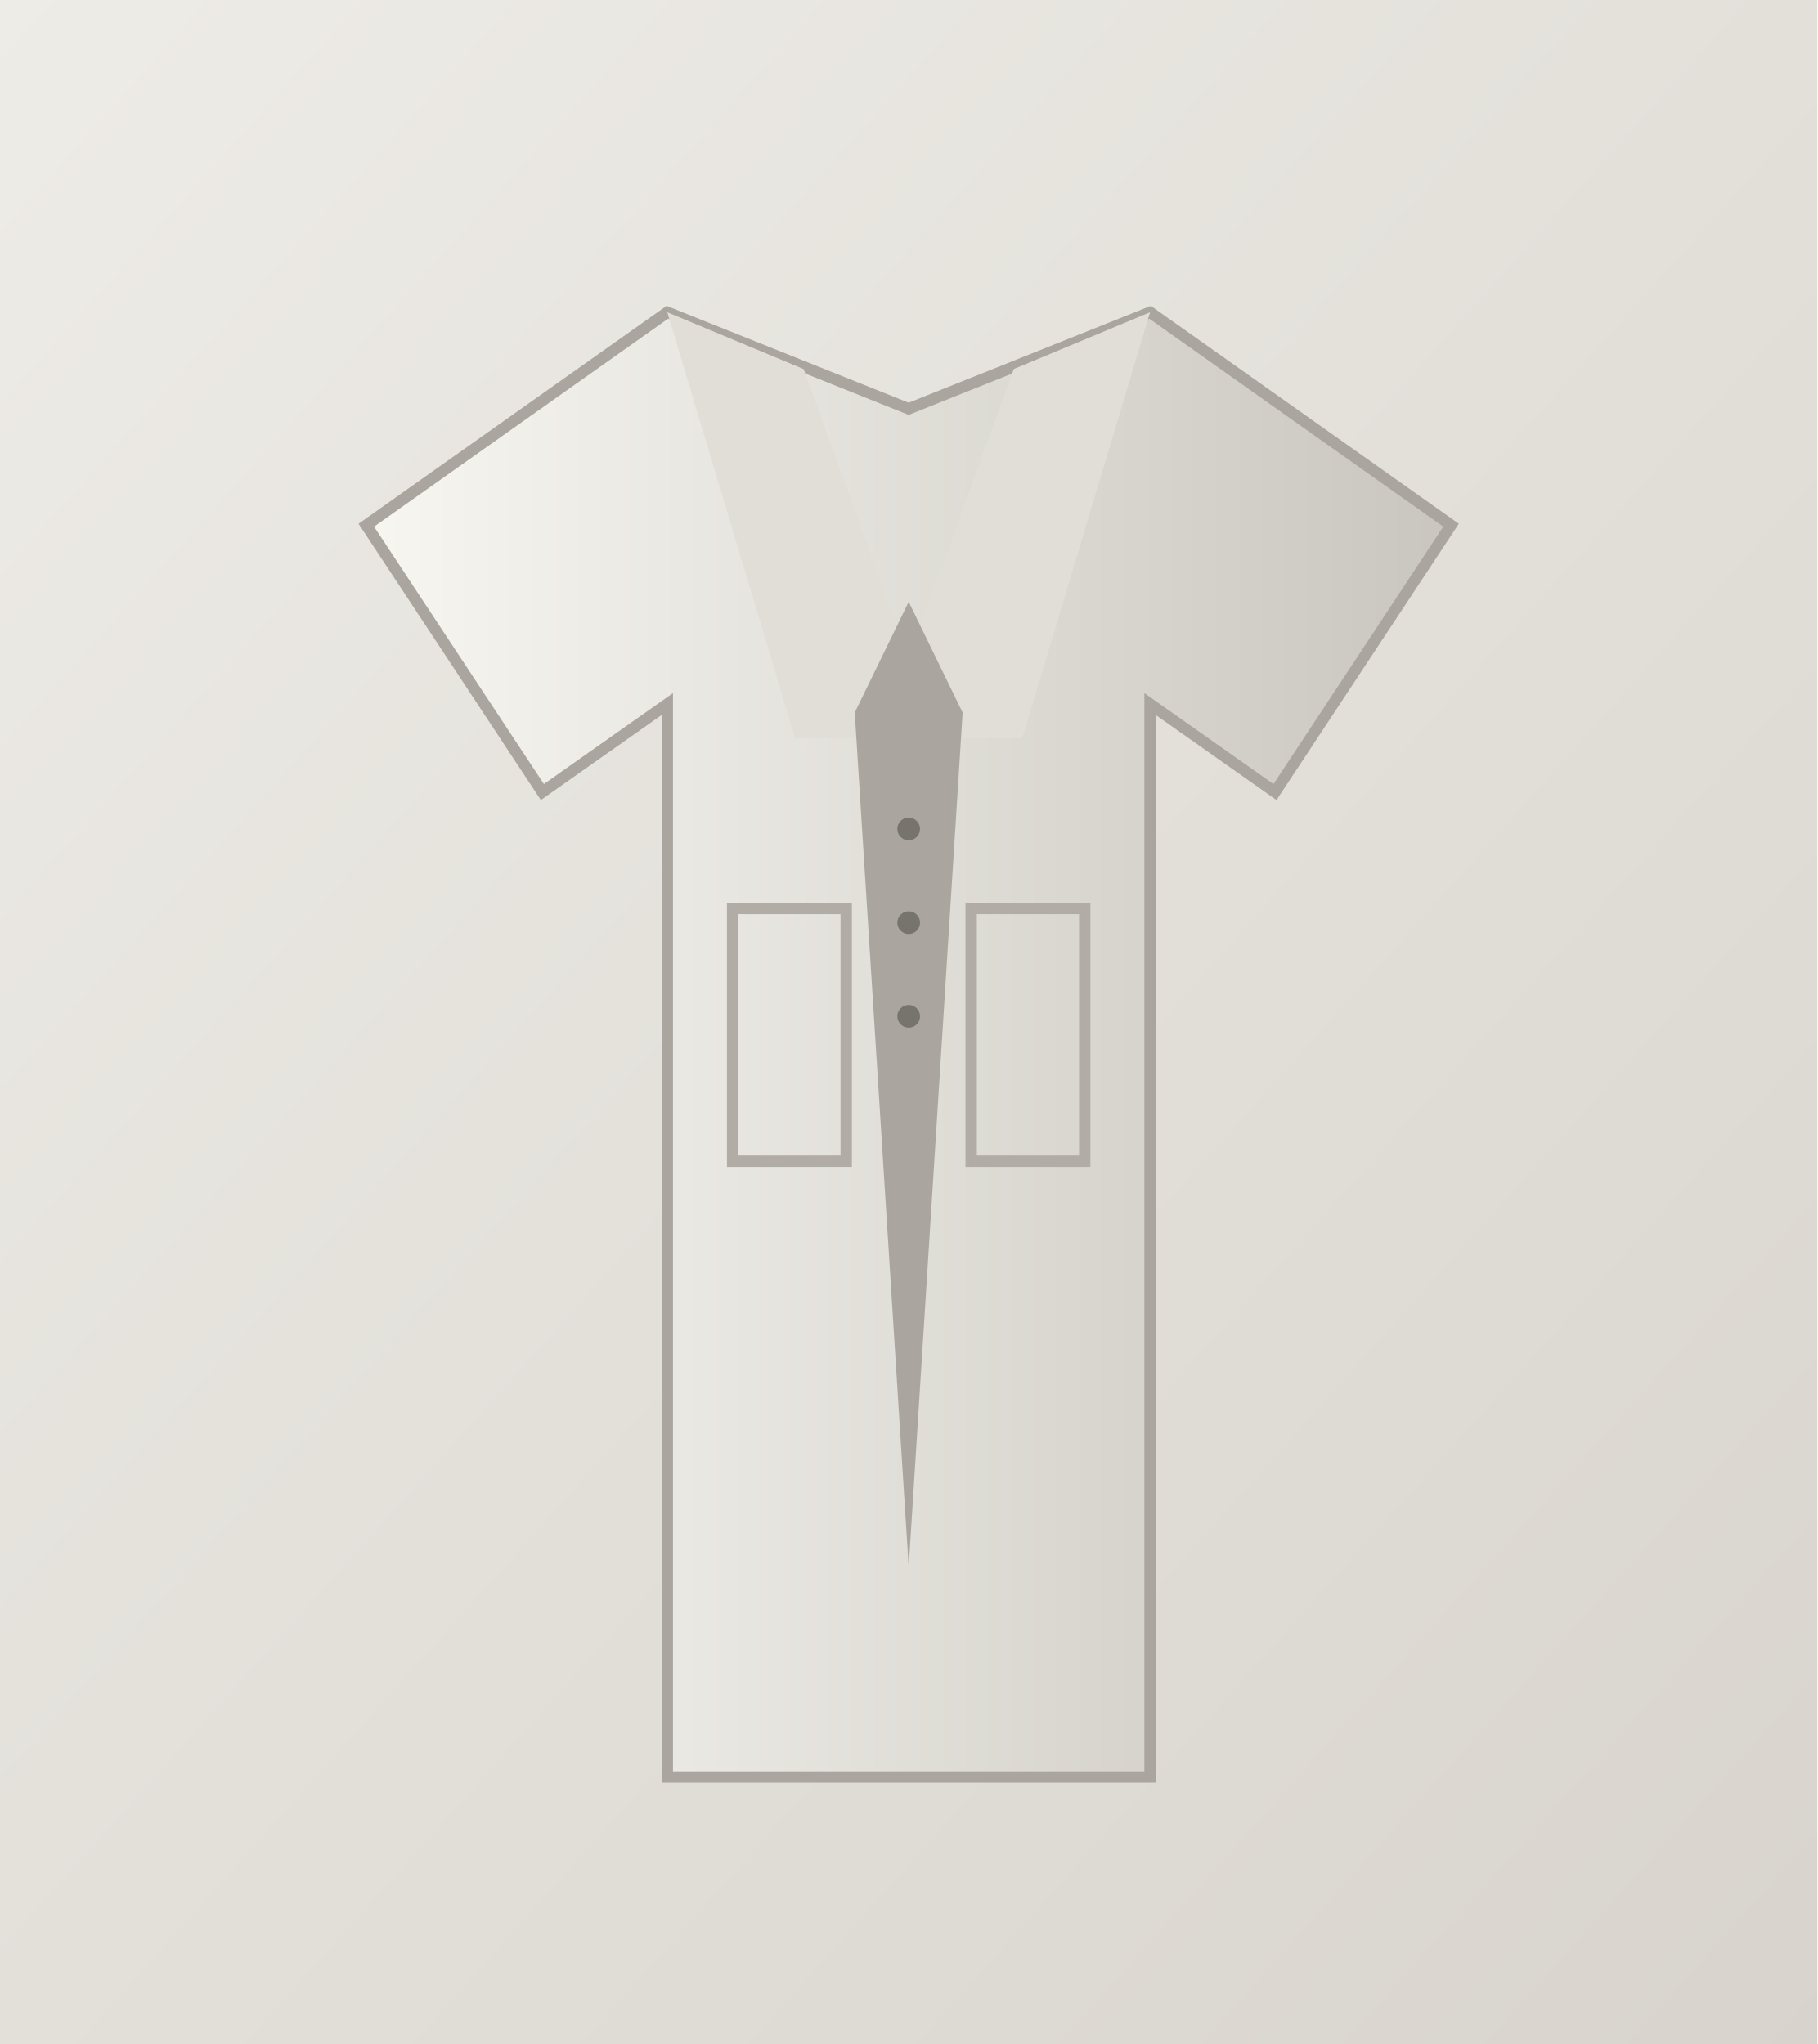
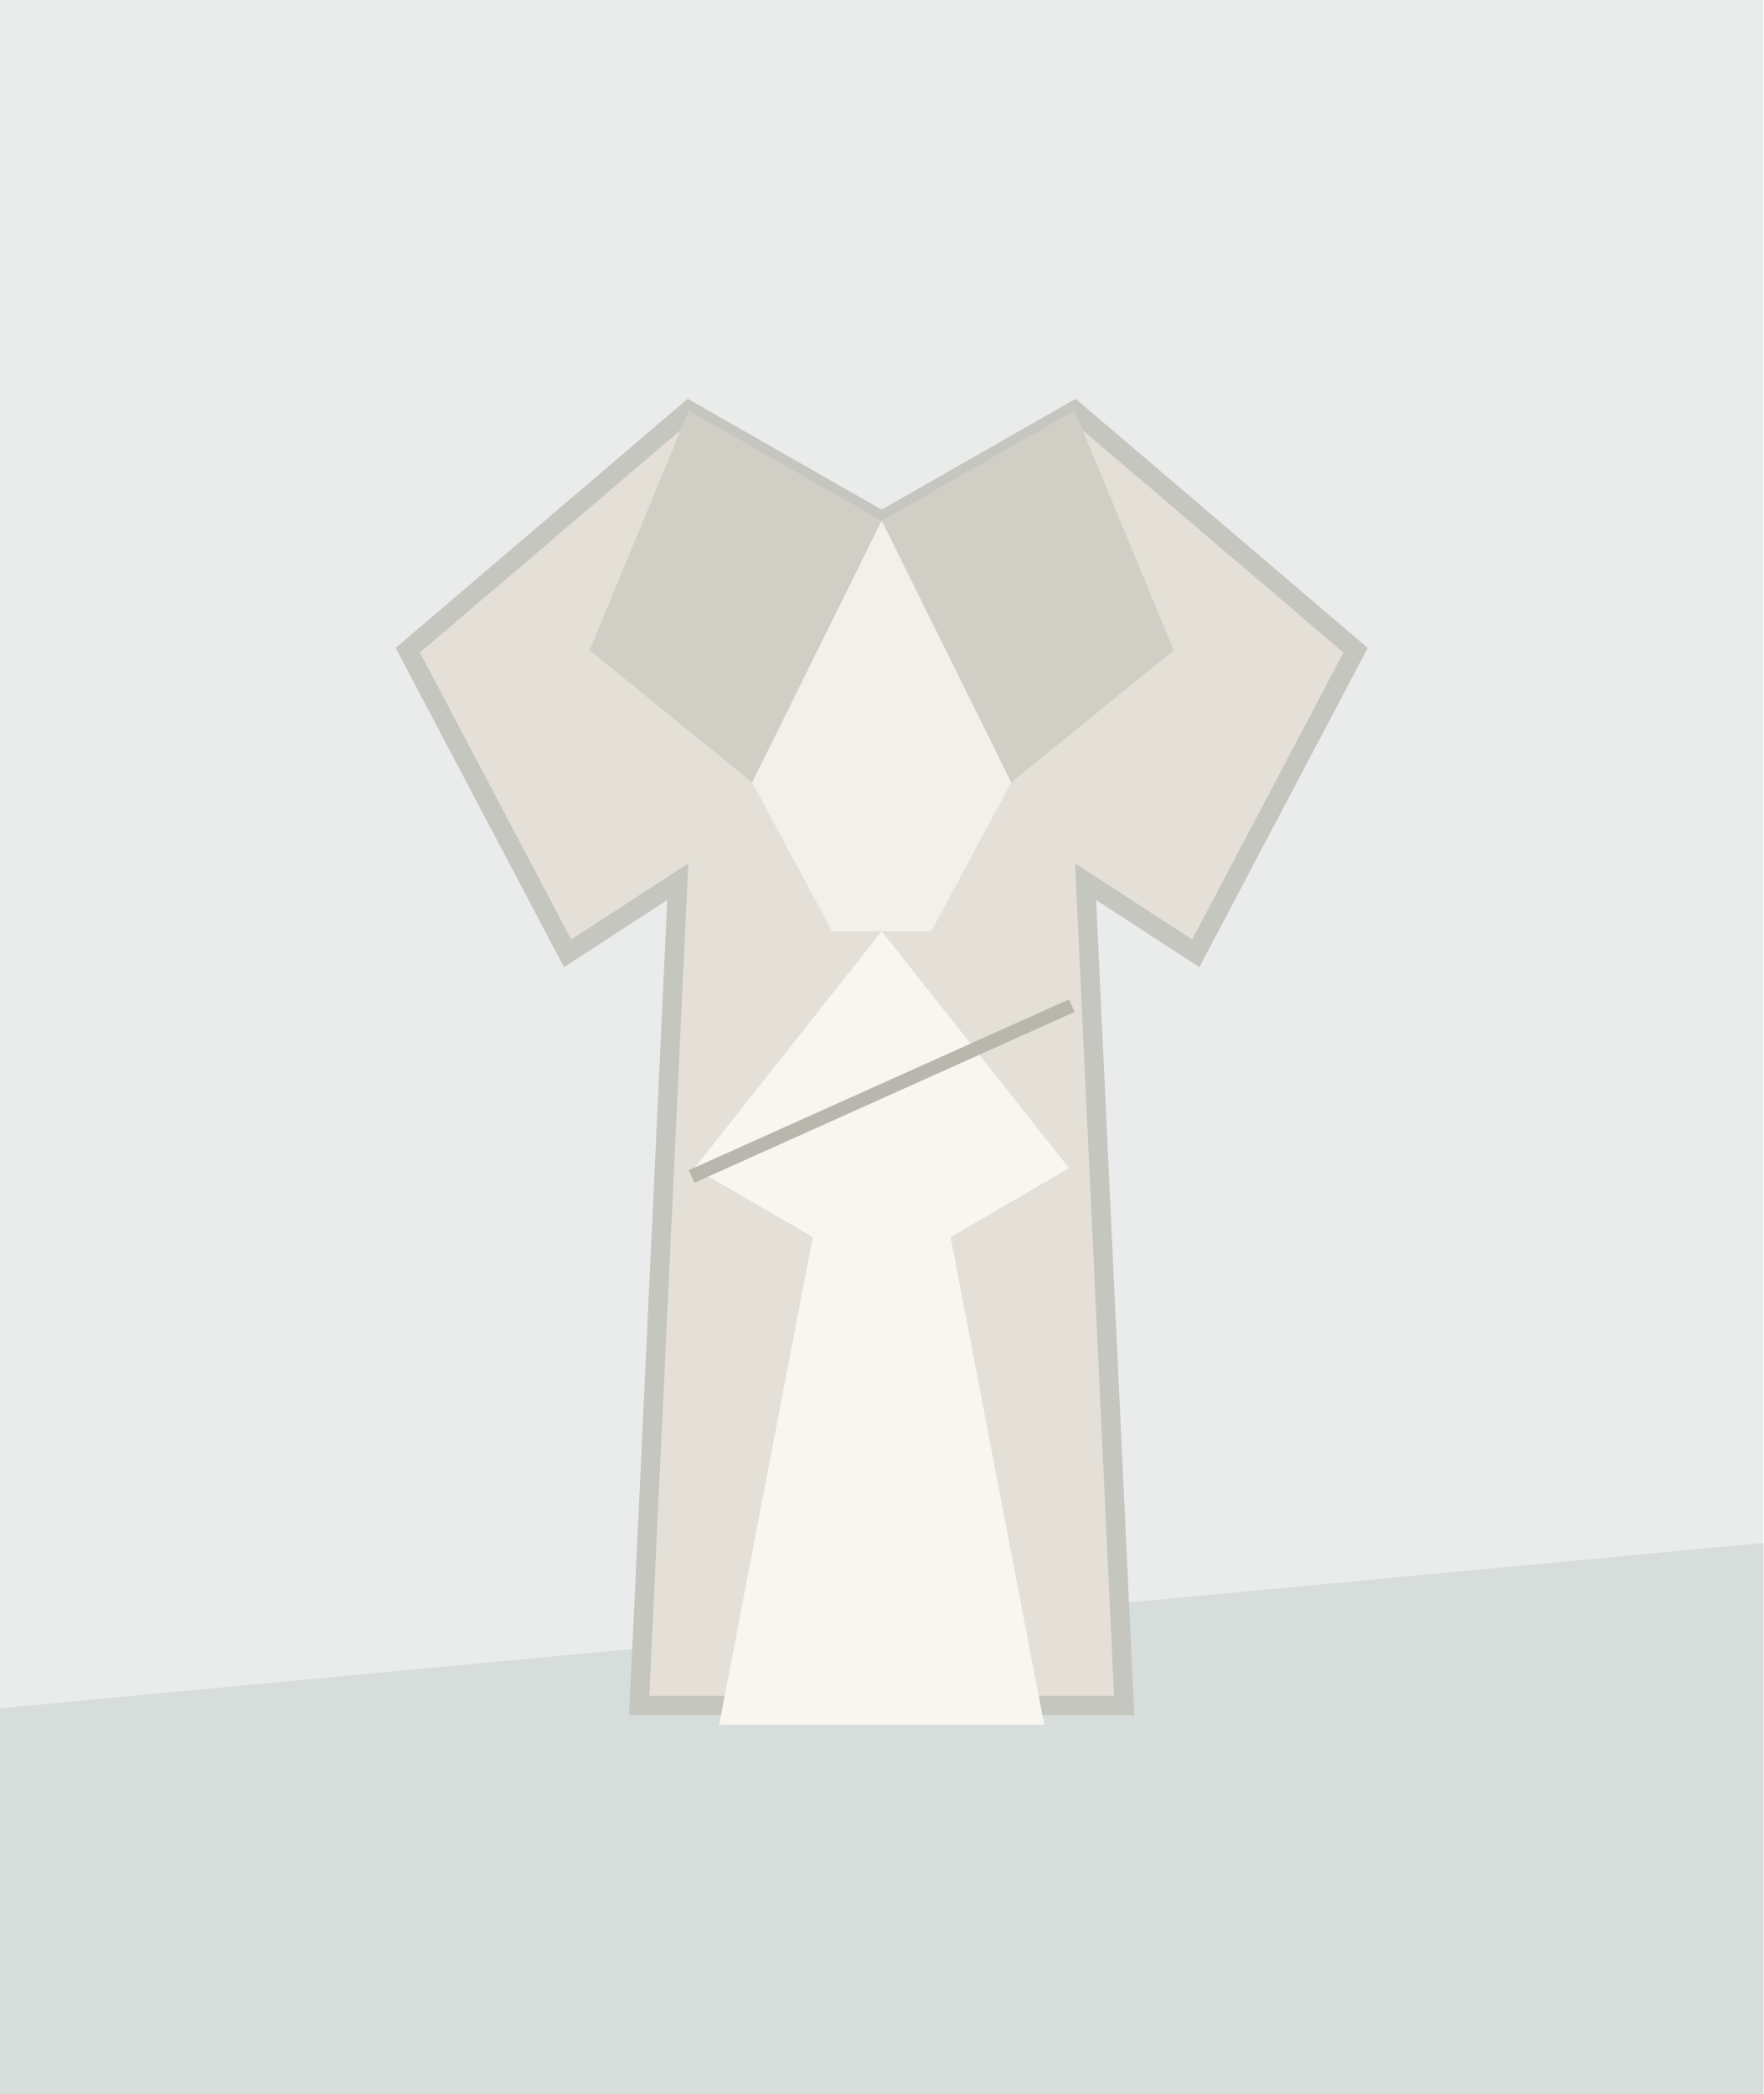
- <svg xmlns="http://www.w3.org/2000/svg" viewBox="0 0 640 720">
-   <defs>
-     <linearGradient id="bg" x2="1" y2="1">
-       <stop stop-color="#eeece7" />
-       <stop offset="1" stop-color="#d8d4cd" />
-     </linearGradient>
-     <linearGradient id="shirt" x2="1">
-       <stop stop-color="#f8f6f1" />
-       <stop offset="1" stop-color="#c9c6bf" />
-     </linearGradient>
-   </defs>
-   <rect width="640" height="720" fill="url(#bg)" />
-   <path d="m235 110 85 34 85-34 106 75-62 94-44-31v378H235V248l-44 31-62-94z" fill="url(#shirt)" stroke="#aaa69f" stroke-width="4" />
-   <path d="m235 110 48 20 37 102 37-102 48-20-45 150H280z" fill="#e1ded7" />
-   <path d="m320 212 19 39-19 301-19-301z" fill="#aaa69f" />
-   <path d="M258 320h40v89h-40zm84 0h40v89h-40z" fill="none" stroke="#b1ada6" stroke-width="4" />
-   <circle cx="320" cy="292" r="4" fill="#77736d" />
-   <circle cx="320" cy="325" r="4" fill="#77736d" />
-   <circle cx="320" cy="358" r="4" fill="#77736d" />
+ <svg xmlns="http://www.w3.org/2000/svg" viewBox="0 0 640 760">
+   <rect width="640" height="760" fill="#e9ecea" />
+   <path d="M0 620 640 560v200H0z" fill="#d6ddda" />
+   <path d="m250 149 70 40 70-40 102 87-58 110-40-26 14 299H232l14-299-40 26-58-110z" fill="#e4e0d7" stroke="#c5c6bf" stroke-width="7" />
+   <path d="m250 149 70 40-47 95-59-48zm140 0-70 40 47 95 59-48z" fill="#d1cec6" />
+   <path d="m273 284 47-95 47 95-29 54h-36z" fill="#f3f0e9" />
+   <path d="m320 338-68 86 43 25-34 177h118l-34-177 43-25z" fill="#f8f6ef" />
+   <path d="m251 427 138-62" stroke="#b9b6ad" stroke-width="5" />
</svg>
